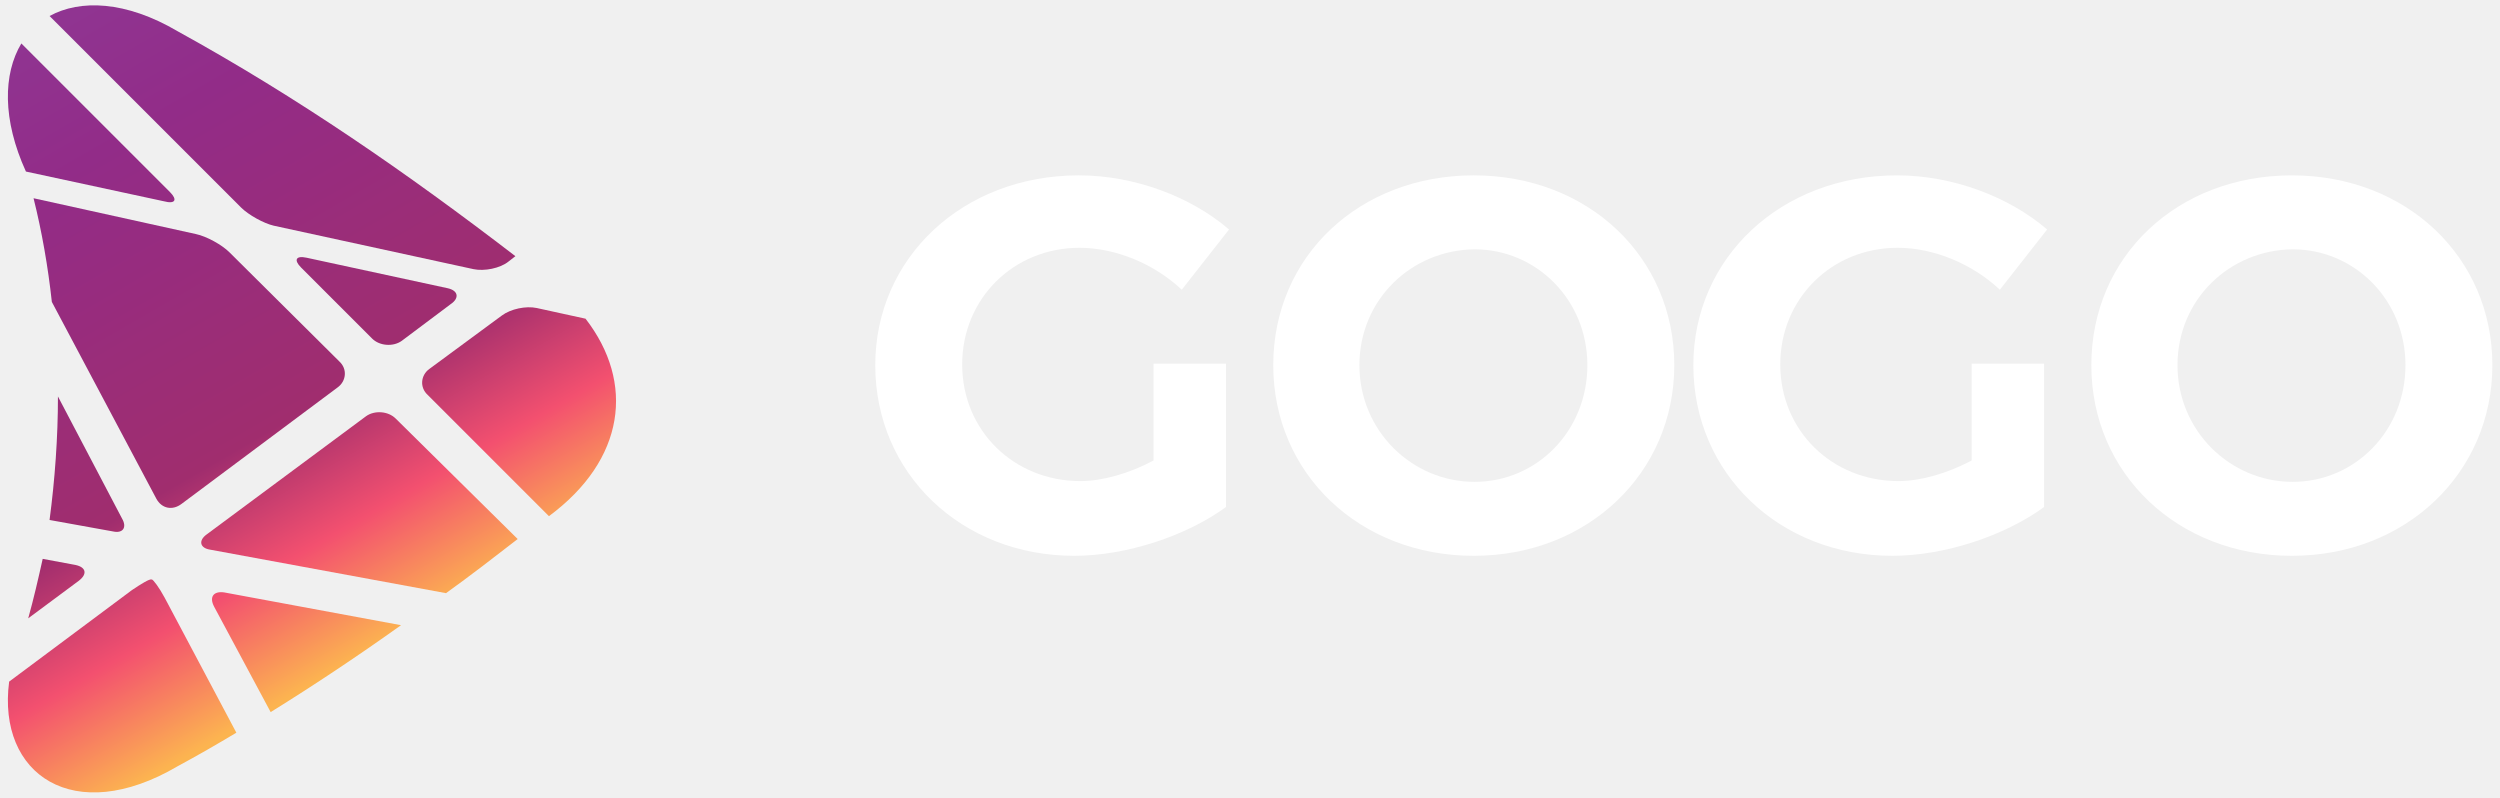
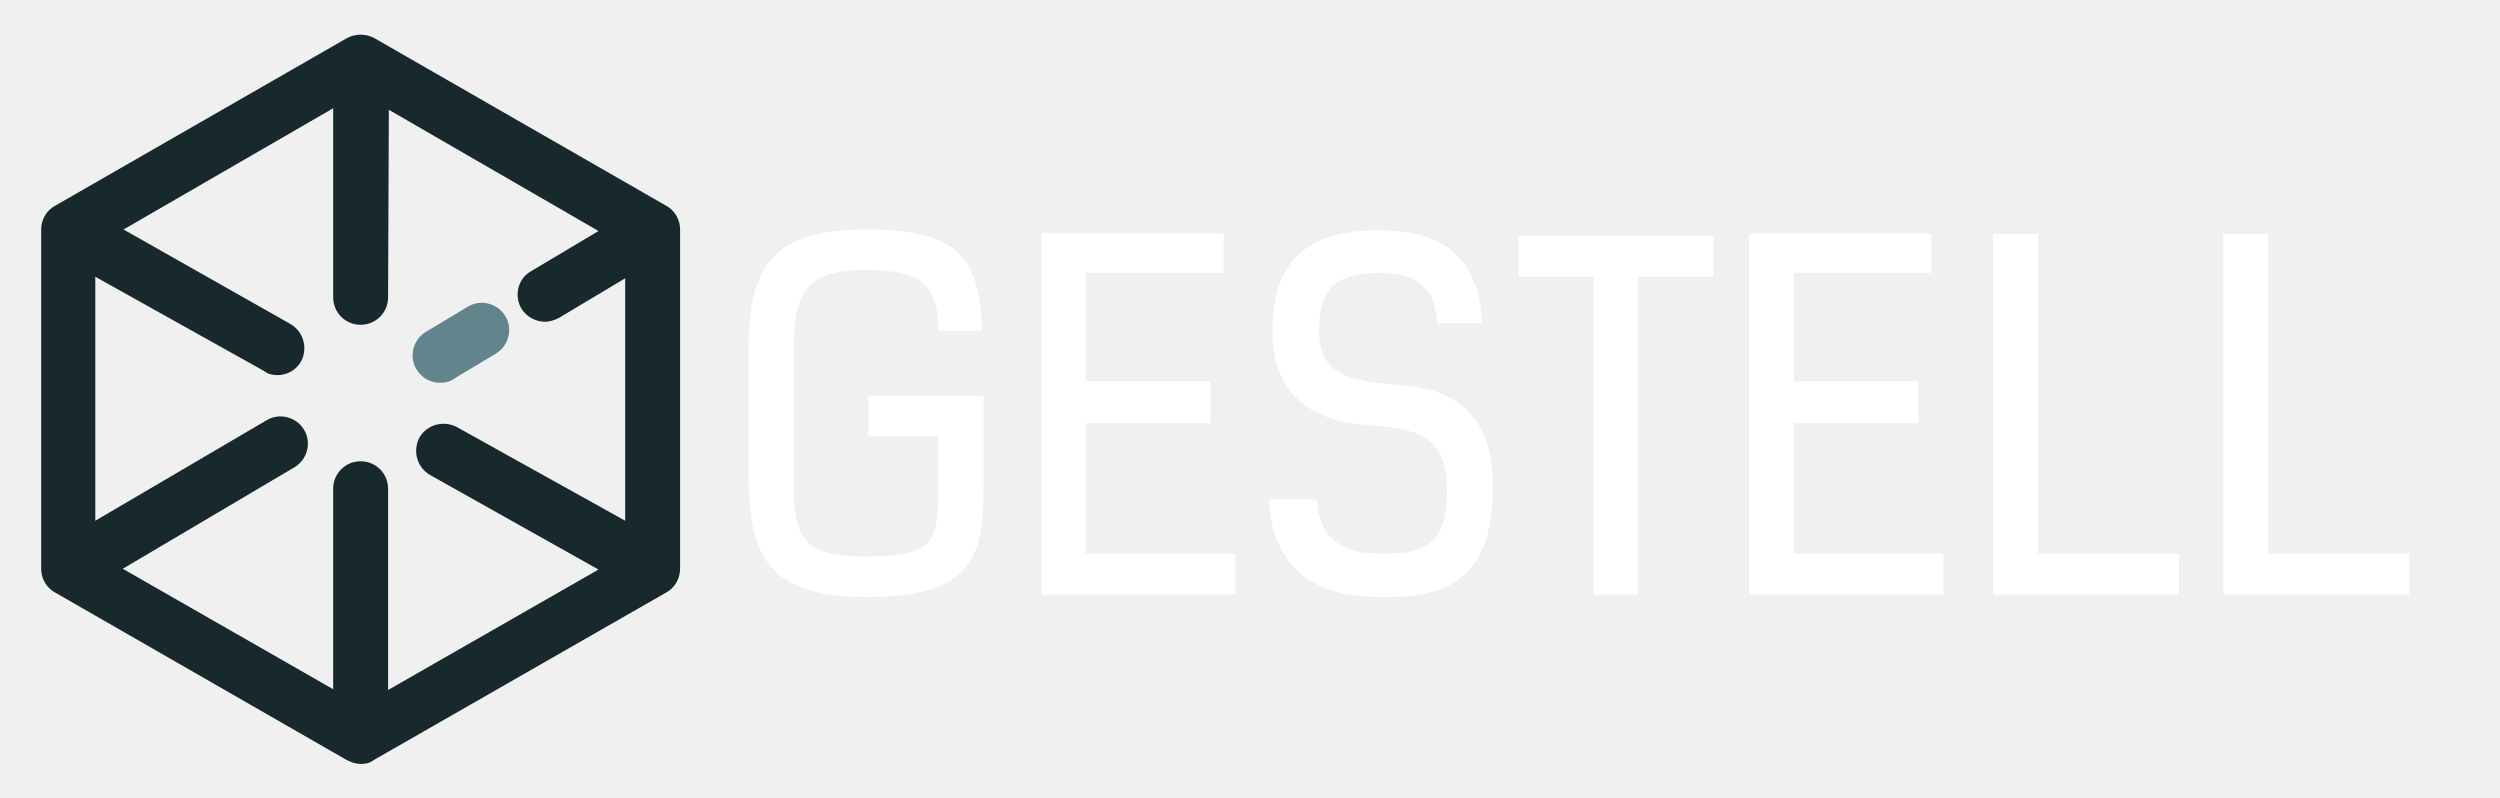
- <svg xmlns="http://www.w3.org/2000/svg" version="1.1" id="Layer_1" x="0px" y="0px" viewBox="0 0 327.9 104.6" style="enable-background:new 0 0 327.9 104.6;" xml:space="preserve">
+ <svg xmlns="http://www.w3.org/2000/svg" version="1.1" id="Capa_2" x="0px" y="0px" viewBox="0 0 327.9 104.6" style="enable-background:new 0 0 327.9 104.6;" xml:space="preserve">
  <style type="text/css">
- 	.st0{fill:url(#SVGID_1_);}
- 	.st1{fill:url(#SVGID_2_);}
- 	.st2{fill:url(#SVGID_3_);}
- 	.st3{fill:url(#SVGID_4_);}
- 	.st4{fill:url(#SVGID_5_);}
- 	.st5{fill:url(#SVGID_6_);}
- 	.st6{fill:url(#SVGID_7_);}
- 	.st7{fill:url(#SVGID_8_);}
- 	.st8{fill:url(#SVGID_9_);}
- 	.st9{fill:url(#SVGID_10_);}
- 	.st10{fill:#FFFFFF;}
+ 	.st0{fill:#18292E;}
+ 	.st1{fill:#62848C;}
+ 	.st2{fill:#FFFFFF;}
</style>
  <g>
-     <linearGradient id="SVGID_1_" gradientUnits="userSpaceOnUse" x1="-12.158" y1="-21.078" x2="50.025" y2="86.625">
-       <stop offset="0" style="stop-color:#8C42A1" />
-       <stop offset="0.389" style="stop-color:#922C88" />
-       <stop offset="0.731" style="stop-color:#A02D6E" />
-       <stop offset="0.86" style="stop-color:#F3506F" />
-       <stop offset="0.985" style="stop-color:#FCB450" />
-     </linearGradient>
-     <path class="st0" d="M20.5,65.4c0.7,1.3,2.1,1.6,3.3,0.7l20.5-15.3c1.1-0.8,1.3-2.4,0.2-3.4L30.1,33.1c-1-1-3-2.1-4.4-2.4L4.4,26   c1.1,4.4,1.9,9,2.4,13.6L20.5,65.4z" />
-     <linearGradient id="SVGID_2_" gradientUnits="userSpaceOnUse" x1="-40.403" y1="-4.771" x2="21.78" y2="102.932">
-       <stop offset="0" style="stop-color:#8C42A1" />
-       <stop offset="0.389" style="stop-color:#922C88" />
-       <stop offset="0.731" style="stop-color:#A02D6E" />
-       <stop offset="0.86" style="stop-color:#F3506F" />
-       <stop offset="0.985" style="stop-color:#FCB450" />
-     </linearGradient>
-     <path class="st1" d="M9.9,74.1l-4.3-0.8C5,76,4.4,78.6,3.7,81.1l6.6-4.9C11.5,75.3,11.3,74.4,9.9,74.1z" />
-     <linearGradient id="SVGID_3_" gradientUnits="userSpaceOnUse" x1="-32.969" y1="-9.063" x2="29.213" y2="98.64">
-       <stop offset="0" style="stop-color:#8C42A1" />
-       <stop offset="0.389" style="stop-color:#922C88" />
-       <stop offset="0.731" style="stop-color:#A02D6E" />
-       <stop offset="0.86" style="stop-color:#F3506F" />
-       <stop offset="0.985" style="stop-color:#FCB450" />
-     </linearGradient>
-     <path class="st2" d="M16,68L7.6,52c0,5.4-0.4,10.9-1.1,16.2l8.3,1.5C16.1,70,16.7,69.2,16,68z" />
-     <linearGradient id="SVGID_4_" gradientUnits="userSpaceOnUse" x1="-12.813" y1="-20.7" x2="49.369" y2="87.003">
-       <stop offset="0" style="stop-color:#8C42A1" />
-       <stop offset="0.389" style="stop-color:#922C88" />
-       <stop offset="0.731" style="stop-color:#A02D6E" />
-       <stop offset="0.86" style="stop-color:#F3506F" />
-       <stop offset="0.985" style="stop-color:#FCB450" />
-     </linearGradient>
-     <path class="st3" d="M22.3,25.2L2.8,5.7c-2.4,4-2.5,10,0.6,16.8l18.1,3.9C23,26.8,23.3,26.2,22.3,25.2z" />
-     <linearGradient id="SVGID_5_" gradientUnits="userSpaceOnUse" x1="7.894" y1="-32.655" x2="70.076" y2="75.048">
-       <stop offset="0" style="stop-color:#8C42A1" />
-       <stop offset="0.389" style="stop-color:#922C88" />
-       <stop offset="0.731" style="stop-color:#A02D6E" />
-       <stop offset="0.86" style="stop-color:#F3506F" />
-       <stop offset="0.985" style="stop-color:#FCB450" />
-     </linearGradient>
-     <path class="st4" d="M35.9,29.6l26.2,5.7c1.4,0.3,3.5-0.1,4.6-1l0.9-0.7C53.4,22.7,39.1,12.8,23.3,4.1c-6.8-4-12.8-4.2-16.8-2   l25.1,25.1C32.6,28.2,34.6,29.3,35.9,29.6z" />
-     <linearGradient id="SVGID_6_" gradientUnits="userSpaceOnUse" x1="9.082" y1="-33.341" x2="71.265" y2="74.362">
-       <stop offset="0" style="stop-color:#8C42A1" />
-       <stop offset="0.389" style="stop-color:#922C88" />
-       <stop offset="0.731" style="stop-color:#A02D6E" />
-       <stop offset="0.86" style="stop-color:#F3506F" />
-       <stop offset="0.985" style="stop-color:#FCB450" />
-     </linearGradient>
-     <path class="st5" d="M58.7,37.8l-18.5-4c-1.4-0.3-1.7,0.3-0.7,1.3l9.3,9.3c1,1,2.8,1.1,3.9,0.3l6.4-4.8   C60.3,39.1,60.1,38.1,58.7,37.8z" />
-     <linearGradient id="SVGID_7_" gradientUnits="userSpaceOnUse" x1="-17.145" y1="-18.198" x2="45.037" y2="89.504">
-       <stop offset="0" style="stop-color:#8C42A1" />
-       <stop offset="0.389" style="stop-color:#922C88" />
-       <stop offset="0.731" style="stop-color:#A02D6E" />
-       <stop offset="0.86" style="stop-color:#F3506F" />
-       <stop offset="0.985" style="stop-color:#FCB450" />
-     </linearGradient>
-     <path class="st6" d="M28.1,79.6l7.4,13.8C41.3,89.8,47,86,52.6,82l-23.2-4.3C28,77.5,27.4,78.3,28.1,79.6z" />
-     <linearGradient id="SVGID_8_" gradientUnits="userSpaceOnUse" x1="-7.617" y1="-23.7" x2="54.566" y2="84.003">
-       <stop offset="0" style="stop-color:#8C42A1" />
-       <stop offset="0.389" style="stop-color:#922C88" />
-       <stop offset="0.731" style="stop-color:#A02D6E" />
-       <stop offset="0.86" style="stop-color:#F3506F" />
-       <stop offset="0.985" style="stop-color:#FCB450" />
-     </linearGradient>
-     <path class="st7" d="M51.9,54.9c-1-1-2.8-1.1-3.9-0.3L27.1,70.1c-1.1,0.8-0.9,1.8,0.5,2l30.9,5.7c3.2-2.3,6.3-4.7,9.4-7.1   L51.9,54.9z" />
-     <linearGradient id="SVGID_9_" gradientUnits="userSpaceOnUse" x1="17.523" y1="-38.214" x2="79.705" y2="69.489">
-       <stop offset="0" style="stop-color:#8C42A1" />
-       <stop offset="0.389" style="stop-color:#922C88" />
-       <stop offset="0.731" style="stop-color:#A02D6E" />
-       <stop offset="0.86" style="stop-color:#F3506F" />
-       <stop offset="0.985" style="stop-color:#FCB450" />
-     </linearGradient>
-     <path class="st8" d="M65.8,41.4l-9.5,7c-1.1,0.8-1.3,2.4-0.2,3.4l15.9,15.9c10-7.4,11.3-17.5,4.8-25.9l-6.4-1.4   C69,40.1,67,40.5,65.8,41.4z" />
-     <linearGradient id="SVGID_10_" gradientUnits="userSpaceOnUse" x1="-41.402" y1="-4.194" x2="20.78" y2="103.509">
-       <stop offset="0" style="stop-color:#8C42A1" />
-       <stop offset="0.389" style="stop-color:#922C88" />
-       <stop offset="0.731" style="stop-color:#A02D6E" />
-       <stop offset="0.86" style="stop-color:#F3506F" />
-       <stop offset="0.985" style="stop-color:#FCB450" />
-     </linearGradient>
-     <path class="st9" d="M19.9,76c-0.3-0.1-1.4,0.6-2.6,1.4l-16.1,12c-1.6,12.2,8.5,19.1,22.1,11.1c2.6-1.4,5.2-2.9,7.7-4.4l-9.4-17.7   C20.9,77.1,20.1,76,19.9,76z" />
    <g>
-       <path class="st10" d="M151.2,47.7h9.6v18.8c-5.2,3.8-13.1,6.4-19.9,6.4c-14.8,0-26.1-10.8-26.1-25c0-14.1,11.5-24.9,26.7-24.9    c7.3,0,14.7,2.8,19.7,7.1l-6.2,7.9c-3.6-3.4-8.7-5.5-13.4-5.5c-8.7,0-15.4,6.7-15.4,15.3c0,8.7,6.8,15.3,15.5,15.3    c2.9,0,6.4-1,9.6-2.7V47.7z" />
-       <path class="st10" d="M219.6,47.9c0,14.1-11.3,25-26.3,25s-26.3-10.8-26.3-25c0-14.3,11.3-24.9,26.3-24.9S219.6,33.7,219.6,47.9z     M178.3,47.9c0,8.6,6.9,15.3,15.1,15.3c8.2,0,14.8-6.7,14.8-15.3c0-8.6-6.7-15.2-14.8-15.2C185.1,32.8,178.3,39.3,178.3,47.9z" />
-       <path class="st10" d="M258.5,47.7h9.6v18.8c-5.2,3.8-13.1,6.4-19.9,6.4c-14.8,0-26.1-10.8-26.1-25c0-14.1,11.5-24.9,26.7-24.9    c7.3,0,14.7,2.8,19.7,7.1l-6.2,7.9c-3.6-3.4-8.7-5.5-13.4-5.5c-8.7,0-15.4,6.7-15.4,15.3c0,8.7,6.8,15.3,15.5,15.3    c2.9,0,6.4-1,9.6-2.7V47.7z" />
-       <path class="st10" d="M326.9,47.9c0,14.1-11.3,25-26.3,25s-26.3-10.8-26.3-25c0-14.3,11.3-24.9,26.3-24.9S326.9,33.7,326.9,47.9z     M285.6,47.9c0,8.6,6.9,15.3,15.1,15.3c8.2,0,14.8-6.7,14.8-15.3c0-8.6-6.7-15.2-14.8-15.2C292.4,32.8,285.6,39.3,285.6,47.9z" />
+       <g>
+         <path class="st0" d="M47.3,100.2c-0.6,0-1.2-0.2-1.8-0.5l-38.3-22c-1.1-0.6-1.8-1.8-1.8-3.1V30.1c0-1.3,0.7-2.5,1.8-3.1L45.5,5     c1.1-0.6,2.5-0.6,3.6,0l38.3,22c1.1,0.6,1.8,1.8,1.8,3.1v44.5c0,1.3-0.7,2.5-1.8,3.1l-38.4,22C48.5,100.1,47.9,100.2,47.3,100.2      M82,36.5l-8.7,5.2c-0.6,0.3-1.2,0.5-1.8,0.5c-1.2,0-2.4-0.6-3.1-1.7c-1-1.7-0.5-3.9,1.2-4.9l8.9-5.3L51,14.4L50.9,39     c0,2-1.6,3.6-3.6,3.6c-2,0-3.6-1.6-3.6-3.6V14.2h0L16.2,30.1l21.9,12.4c1.7,1,2.3,3.1,1.4,4.9c-0.7,1.2-1.9,1.8-3.1,1.8     c-0.6,0-1.2-0.1-1.7-0.5L12.5,36.3v32L35,55.1c1.7-1,3.9-0.4,4.9,1.3c1,1.7,0.4,3.9-1.3,4.9L16.1,74.6l27.6,15.8h0V64.1     c0-2,1.6-3.6,3.6-3.6c2,0,3.6,1.6,3.6,3.6v26.4h0l27.6-15.8l0,0L56.4,62.3c-1.7-1-2.3-3.1-1.4-4.9c1-1.7,3.1-2.3,4.9-1.4     l22.1,12.3L82,36.5L82,36.5L82,36.5z" />
+       </g>
+     </g>
+     <g>
+       <g>
+         <path class="st1" d="M57.7,50.2c-1.2,0-2.4-0.6-3.1-1.8c-1-1.7-0.4-3.9,1.3-4.9l5.5-3.3c1.7-1,3.9-0.4,4.9,1.3     c1,1.7,0.4,3.9-1.3,4.9l-5.5,3.3C59,50.1,58.3,50.2,57.7,50.2" />
+       </g>
+     </g>
+     <g>
+       <g>
+         <path class="st2" d="M123.1,43.4c-0.1-5.5-1.6-8-9.5-8c-7.9,0-9.5,2.9-9.5,10.6v16.6c0,7.5,0.6,10.4,9.5,10.4s9.5-1.8,9.5-9.3     v-6.5h-9.2v-5.3H129v11.7c0,9.2-1.1,14.7-15.4,14.7c-13,0-15.4-5.6-15.4-16V46.1c0-10.4,2.3-16,15.4-16     c12.4,0,14.9,3.9,15.2,13.3H123.1L123.1,43.4z" />
+       </g>
+     </g>
+     <g>
+       <g>
+         <polygon class="st2" points="160.5,30.6 160.5,35.8 142.4,35.8 142.4,50 158.8,50 158.8,55.5 142.4,55.5 142.4,72.6 162,72.6      162,78 136.6,78 136.6,30.6    " />
+       </g>
+     </g>
+     <g>
+       <g>
+         <path class="st2" d="M188.5,42.4c-0.3-3.9-1.7-6.6-7.6-6.6c-6.6,0-7.9,3-7.9,7.7c0,6.6,5.7,6.5,11.7,7.1     c5.5,0.6,11.1,3.3,11.1,13.1c0,10.2-3.9,14.6-13.6,14.6h-1.2c-9.7,0-14.1-4.7-14.6-12.8h6.3c0.3,4,2.1,7.1,8.2,7.1h1.2     c6.4,0,7.7-3,7.7-8.5c0-7.7-5.1-7.9-11-8.4c-5.5-0.4-11.9-3.1-11.9-12.2c0-8.8,4-13.3,13.9-13.3c9.4,0,13.2,4.4,13.6,12.2     C194.6,42.4,188.5,42.4,188.5,42.4z" />
+       </g>
+     </g>
+     <g>
+       <g>
+         <polygon class="st2" points="214.8,36.3 214.8,78 209,78 209,36.3 199.2,36.3 199.2,30.9 224.7,30.9 224.7,36.3    " />
+       </g>
+     </g>
+     <g>
+       <g>
+         <polygon class="st2" points="253.3,30.6 253.3,35.8 235.3,35.8 235.3,50 251.6,50 251.6,55.5 235.3,55.5 235.3,72.6 254.9,72.6      254.9,78 229.4,78 229.4,30.6    " />
+       </g>
+     </g>
+     <g>
+       <g>
+         <polygon class="st2" points="261.4,78 261.4,30.7 267.3,30.7 267.3,72.6 285.8,72.6 285.8,78    " />
+       </g>
+     </g>
+     <g>
+       <g>
+         <polygon class="st2" points="291.6,78 291.6,30.7 297.5,30.7 297.5,72.6 316,72.6 316,78    " />
+       </g>
    </g>
  </g>
</svg>
